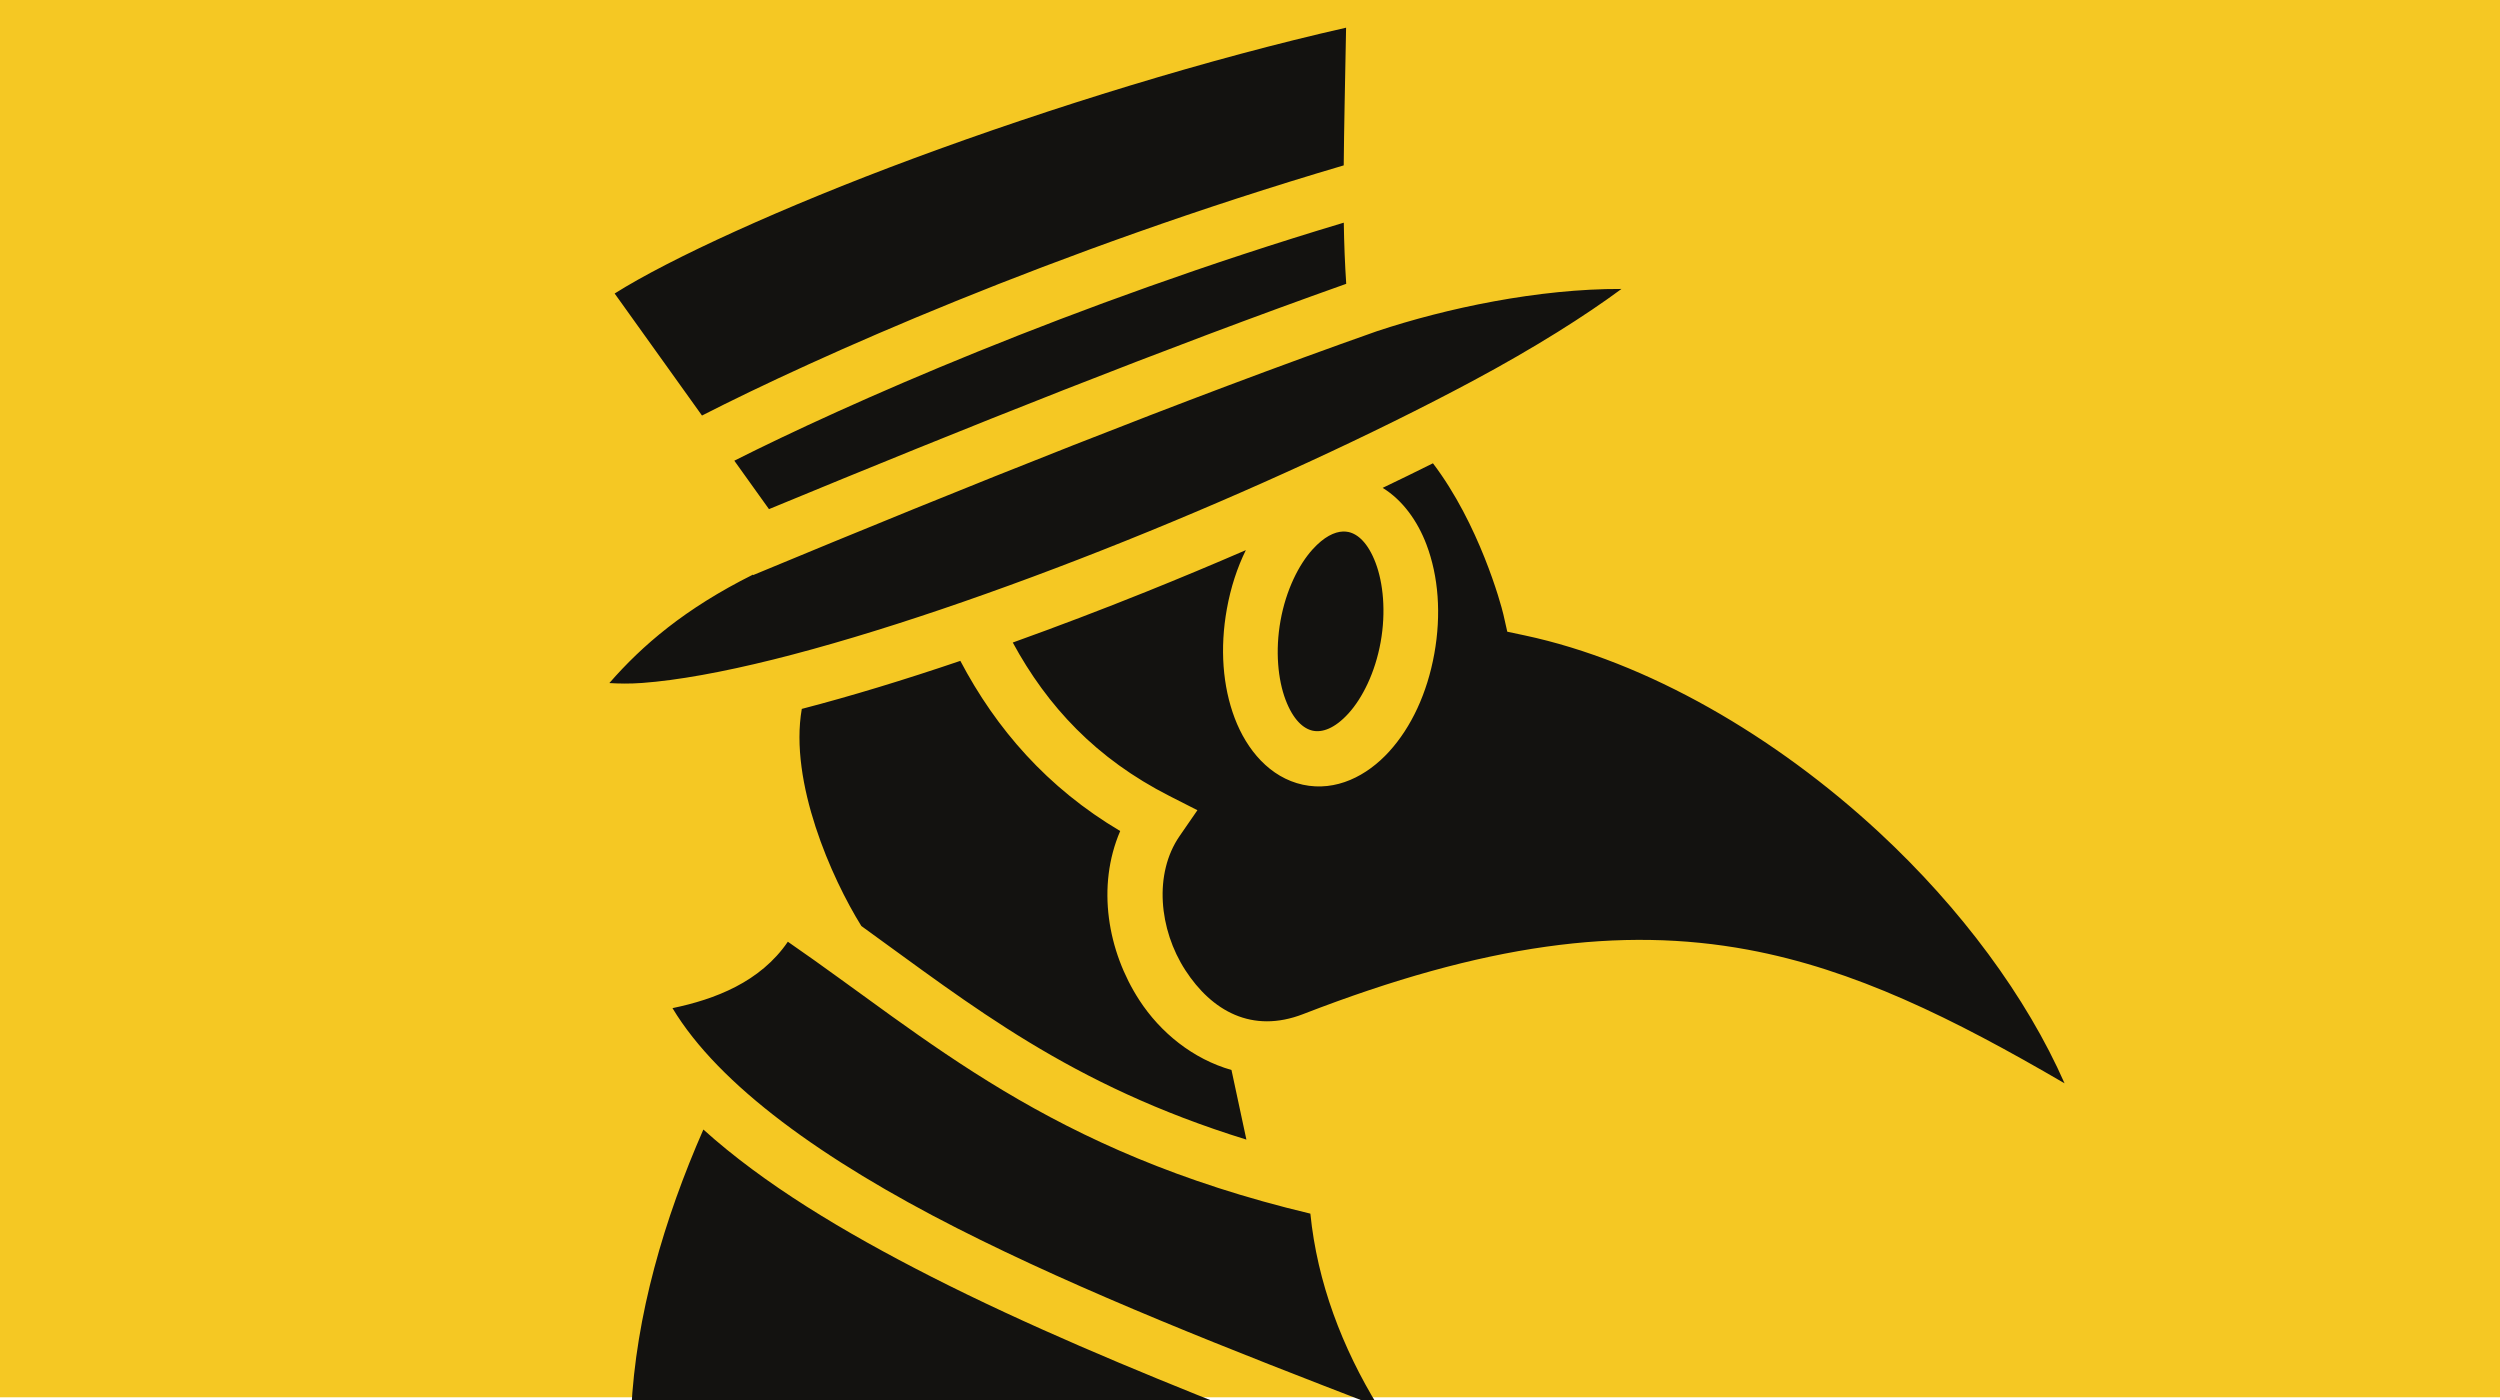
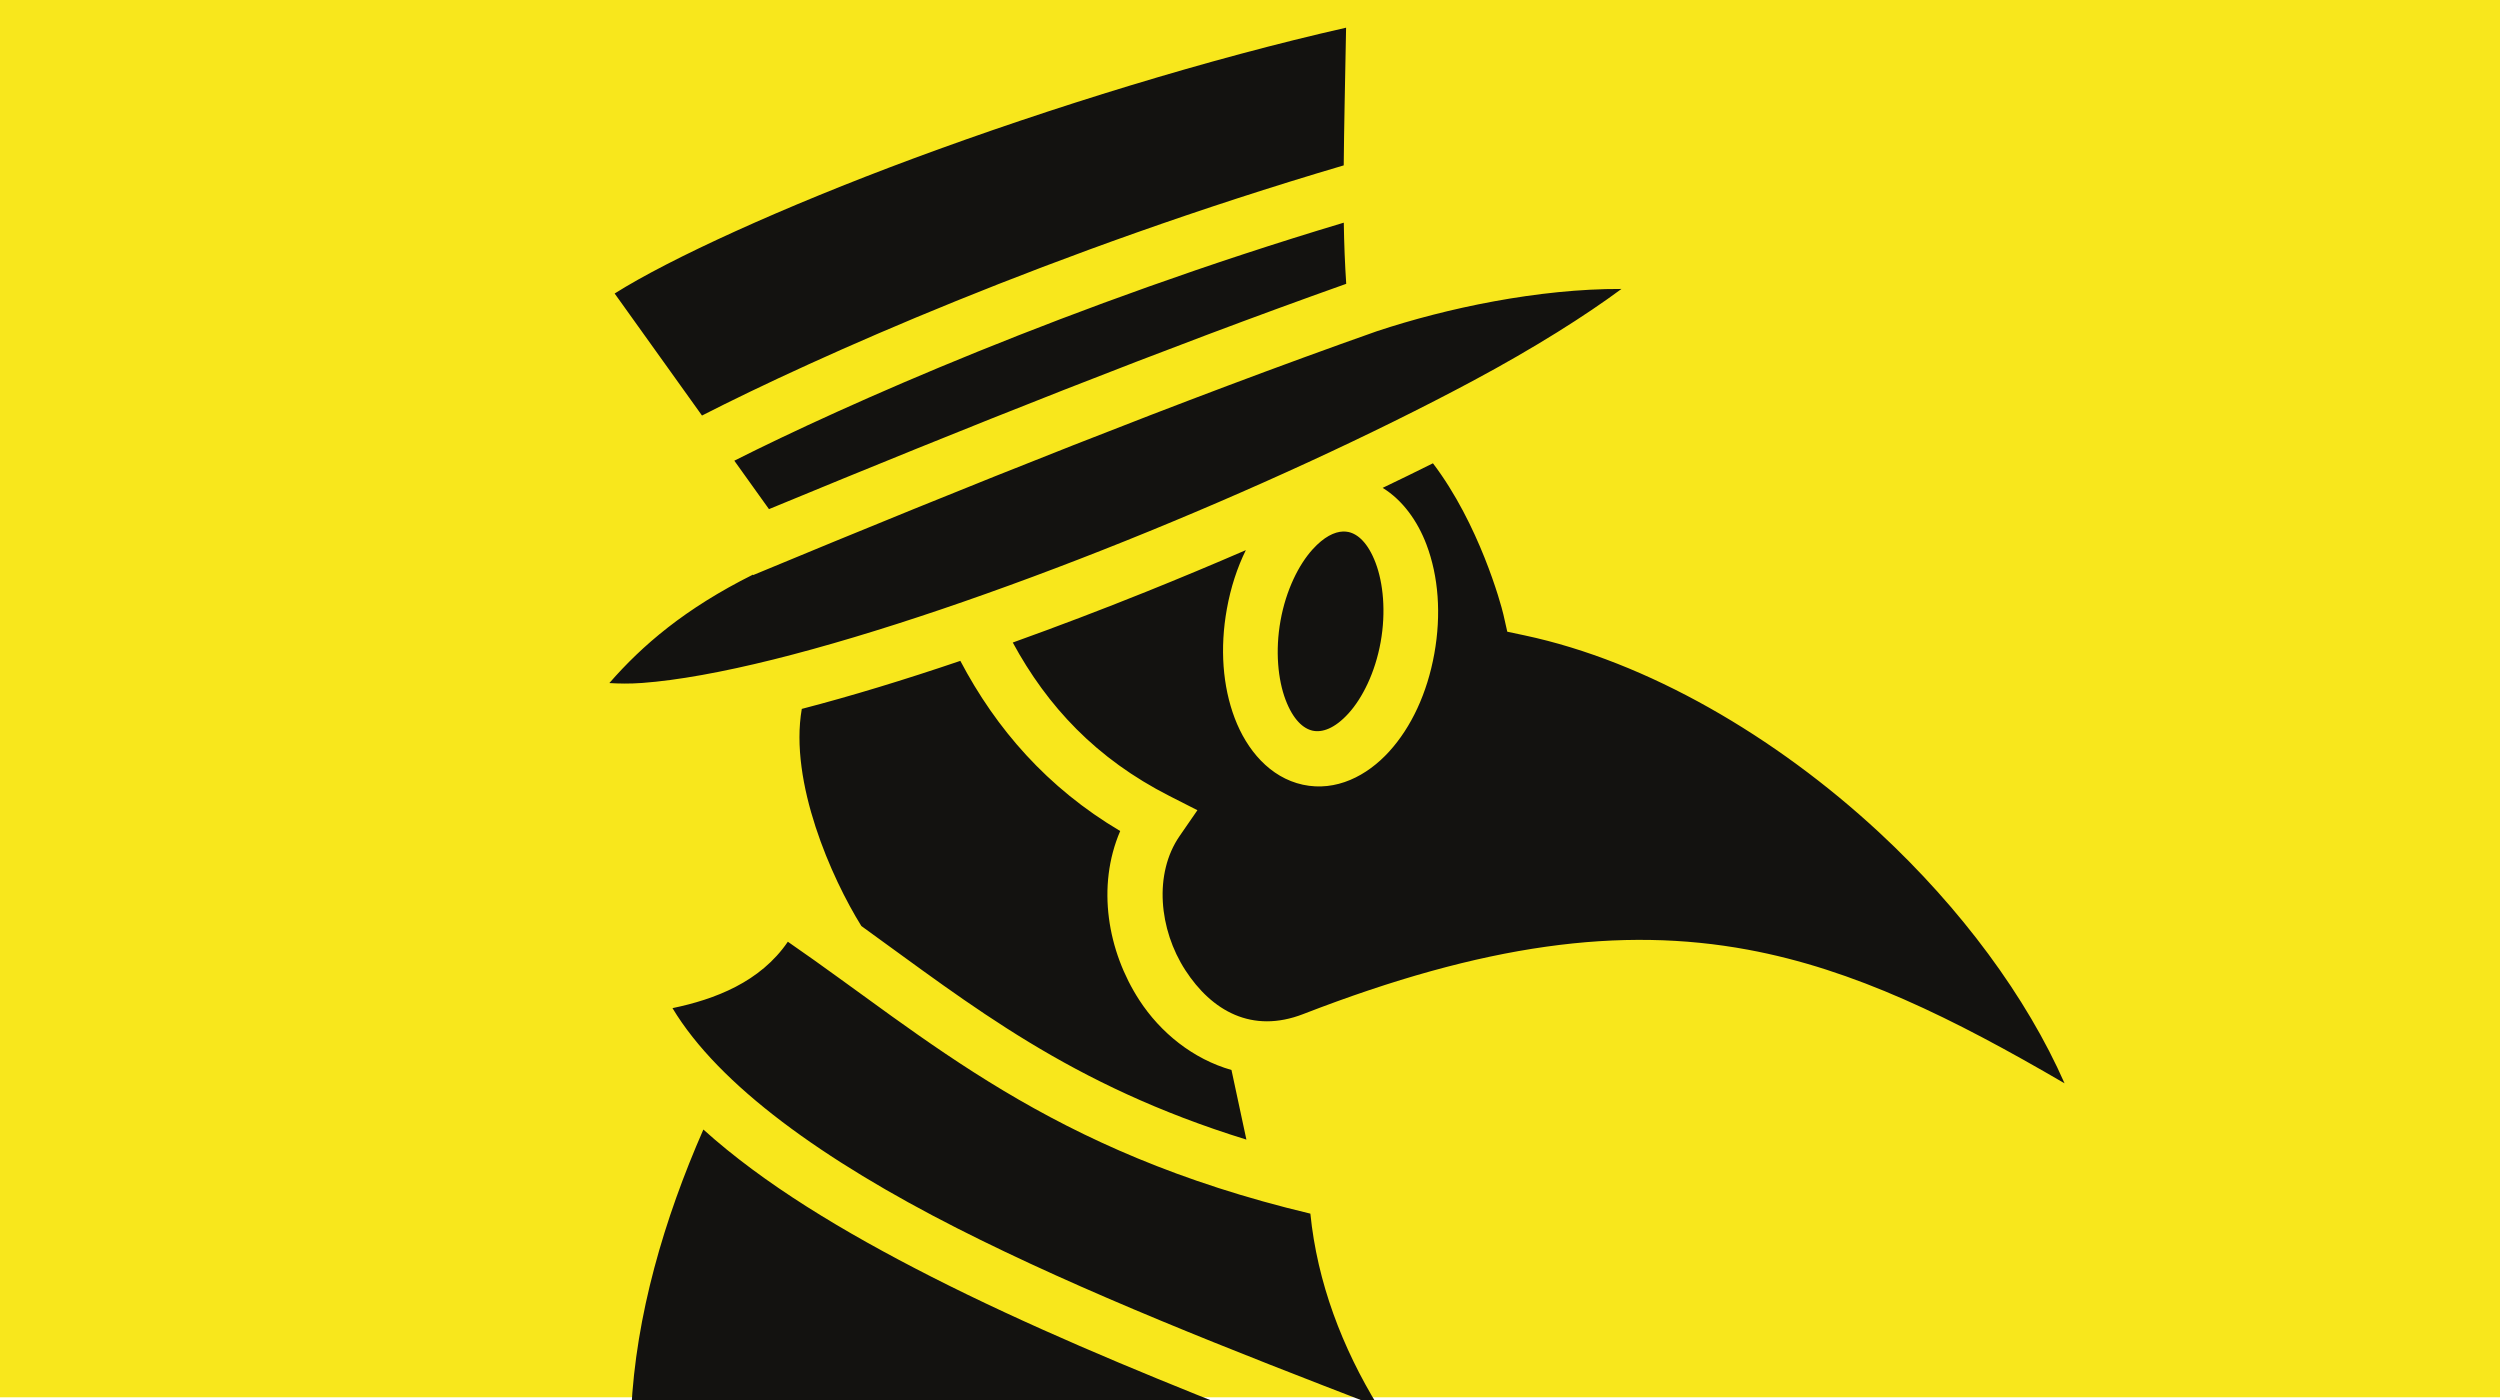
<svg xmlns="http://www.w3.org/2000/svg" viewBox="0 0 1000 560" version="1.1" id="svg8" width="1000" height="560">
  <defs id="defs12" />
-   <path d="M -5.424,-2.983 H 1003.39 V 558.915 H -5.424 Z" id="path2" style="fill:#f5c823;stroke-width:1.47" />
+   <path d="M -5.424,-2.983 H 1003.39 V 558.915 H -5.424 Z" id="path2" style="fill:#f8e71c;stroke-width:1.47;fill-opacity:1" />
  <g class="" id="g6" transform="matrix(1.2201,0,0,1.2201,221.6409,-29.90053)">
    <path d="M 259.646,33.586 C 214.948,43.702 163.07,59.661 117.666,76.512 75.103,92.308 37.945,109.308 19.85,120.732 l 28.634,40.006 C 85.45,141.836 163.58,106.833 258.87,78.725 c 0.115,-12.307 0.426,-26.651 0.777,-45.14 z m -0.755,63.922 C 169.338,124.346 95.078,157.384 59.082,175.543 l 11.363,15.877 c 64.955,-26.867 129.99,-52.813 189.244,-73.865 -0.436,-6.558 -0.686,-13.057 -0.798,-20.047 z m 10.861,35.584 c -63.467,22.407 -134.187,50.745 -204.494,79.949 l -0.063,-0.148 c -22.345,11.147 -36.325,23.22 -47.084,35.552 3.174,0.194 6.684,0.262 10.803,-0.04 11.524,-0.847 26.29,-3.532 42.982,-7.69 33.387,-8.316 74.56,-22.461 115.413,-38.873 40.852,-16.412 81.444,-35.104 113.841,-52.438 20.416,-10.922 37.096,-21.52 48.778,-30.168 -27.24,-0.104 -57.425,6.306 -80.176,13.856 z m 18.371,43.3 a 1084.226,1084.226 0 0 1 -16.488,8.057 c 6.635,4.076 11.482,10.968 14.367,18.592 3.944,10.42 4.892,22.894 2.566,35.8 -2.325,12.907 -7.527,24.049 -14.789,32.046 -7.262,7.997 -17.434,13.233 -28.275,10.888 -10.842,-2.344 -18.433,-11.423 -22.377,-21.843 -3.944,-10.42 -4.894,-22.894 -2.568,-35.801 1.264,-7.02 3.387,-13.512 6.222,-19.266 a 1358.468,1358.468 0 0 1 -32.761,13.678 1248.826,1248.826 0 0 1 -43.65,16.613 c 11.354,20.924 27.32,38.077 51.366,50.307 l 9.17,4.664 -5.842,8.469 c -8.506,12.333 -6.783,30.624 1.875,43.974 8.659,13.35 21.871,20.897 38.64,14.395 59.434,-23.047 104.228,-28.81 145.775,-21.113 34.839,6.454 67.127,22.398 103.834,43.81 -12.425,-28.256 -33.968,-57.384 -60.729,-82.209 -33.985,-31.525 -76.04,-56.09 -116.33,-64.65 l -5.635,-1.198 -1.271,-5.617 c -0.802,-3.538 -8.001,-29.713 -23.1,-49.595 z m -29.527,22.372 c -2.798,0.11 -6.202,1.744 -9.908,5.826 -4.563,5.024 -8.733,13.374 -10.53,23.348 -1.796,9.973 -0.835,19.436 1.643,25.982 2.477,6.546 5.817,9.469 8.896,10.135 3.08,0.666 7.182,-0.646 11.744,-5.67 4.563,-5.024 8.735,-13.377 10.532,-23.35 1.796,-9.973 0.833,-19.436 -1.645,-25.982 -2.478,-6.547 -5.817,-9.469 -8.896,-10.135 a 7.293,7.293 0 0 0 -1.836,-0.154 z m -125.414,42.4 c -18.266,6.199 -35.82,11.553 -51.98,15.748 -4.18,24.009 9.737,55.444 19.53,71.184 36.172,26.058 68.19,52.072 126.23,70.021 l -4.89,-22.824 c -12.567,-3.576 -23.285,-12.214 -30.234,-22.93 -10.383,-16.01 -14.055,-37.249 -6.25,-55.41 -23.92,-14.166 -40.703,-33.554 -52.406,-55.789 z m -56.55,92.08 c -9.031,13.247 -23.97,18.894 -37.823,21.772 15.285,25.397 49.541,49.906 93.216,72.103 41.305,20.993 90.376,40.17 138.215,58.6 -11.892,-19.381 -20.046,-40.812 -22.304,-63.33 C 161.773,401.842 122.84,365.104 76.633,333.244 Z m -27.696,61.57 C 36.052,424.224 26.8,455.703 25.279,487 h 198.588 c -34.824,-13.775 -69.286,-28.225 -99.998,-43.834 -29.2,-14.84 -55.252,-30.589 -74.933,-48.352 z" id="path4" style="fill:#131210" />
  </g>
</svg>
